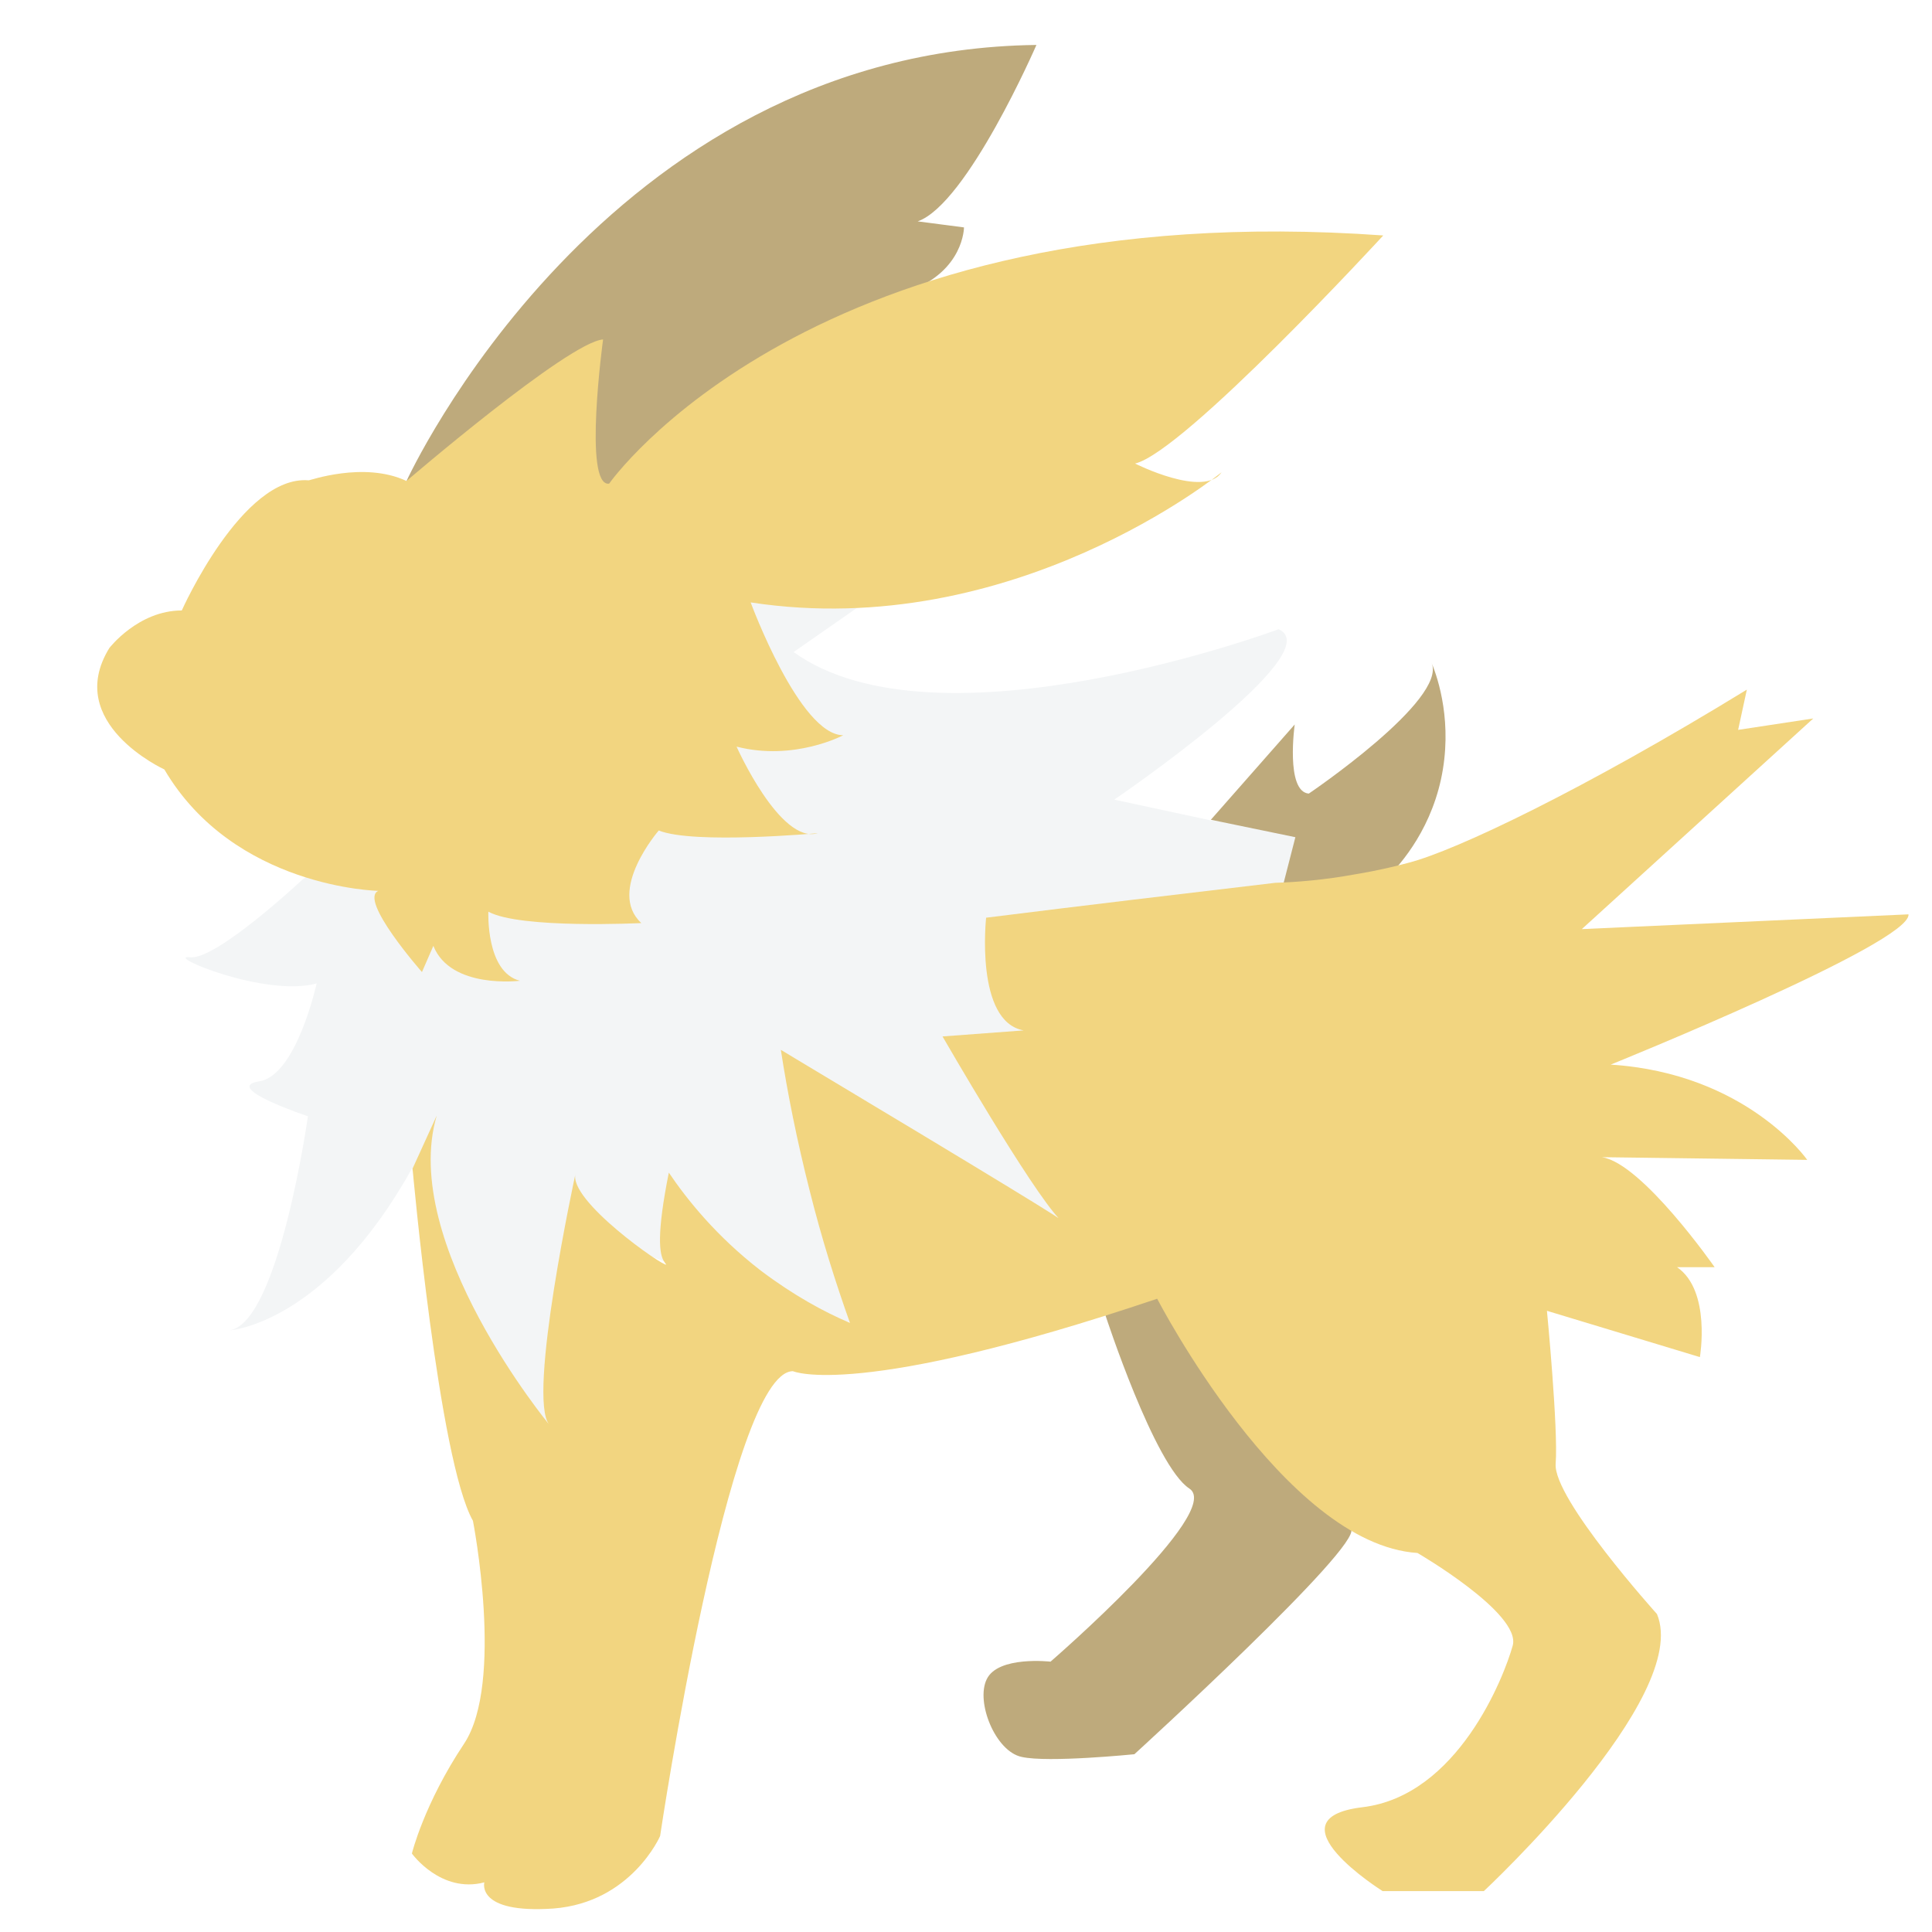
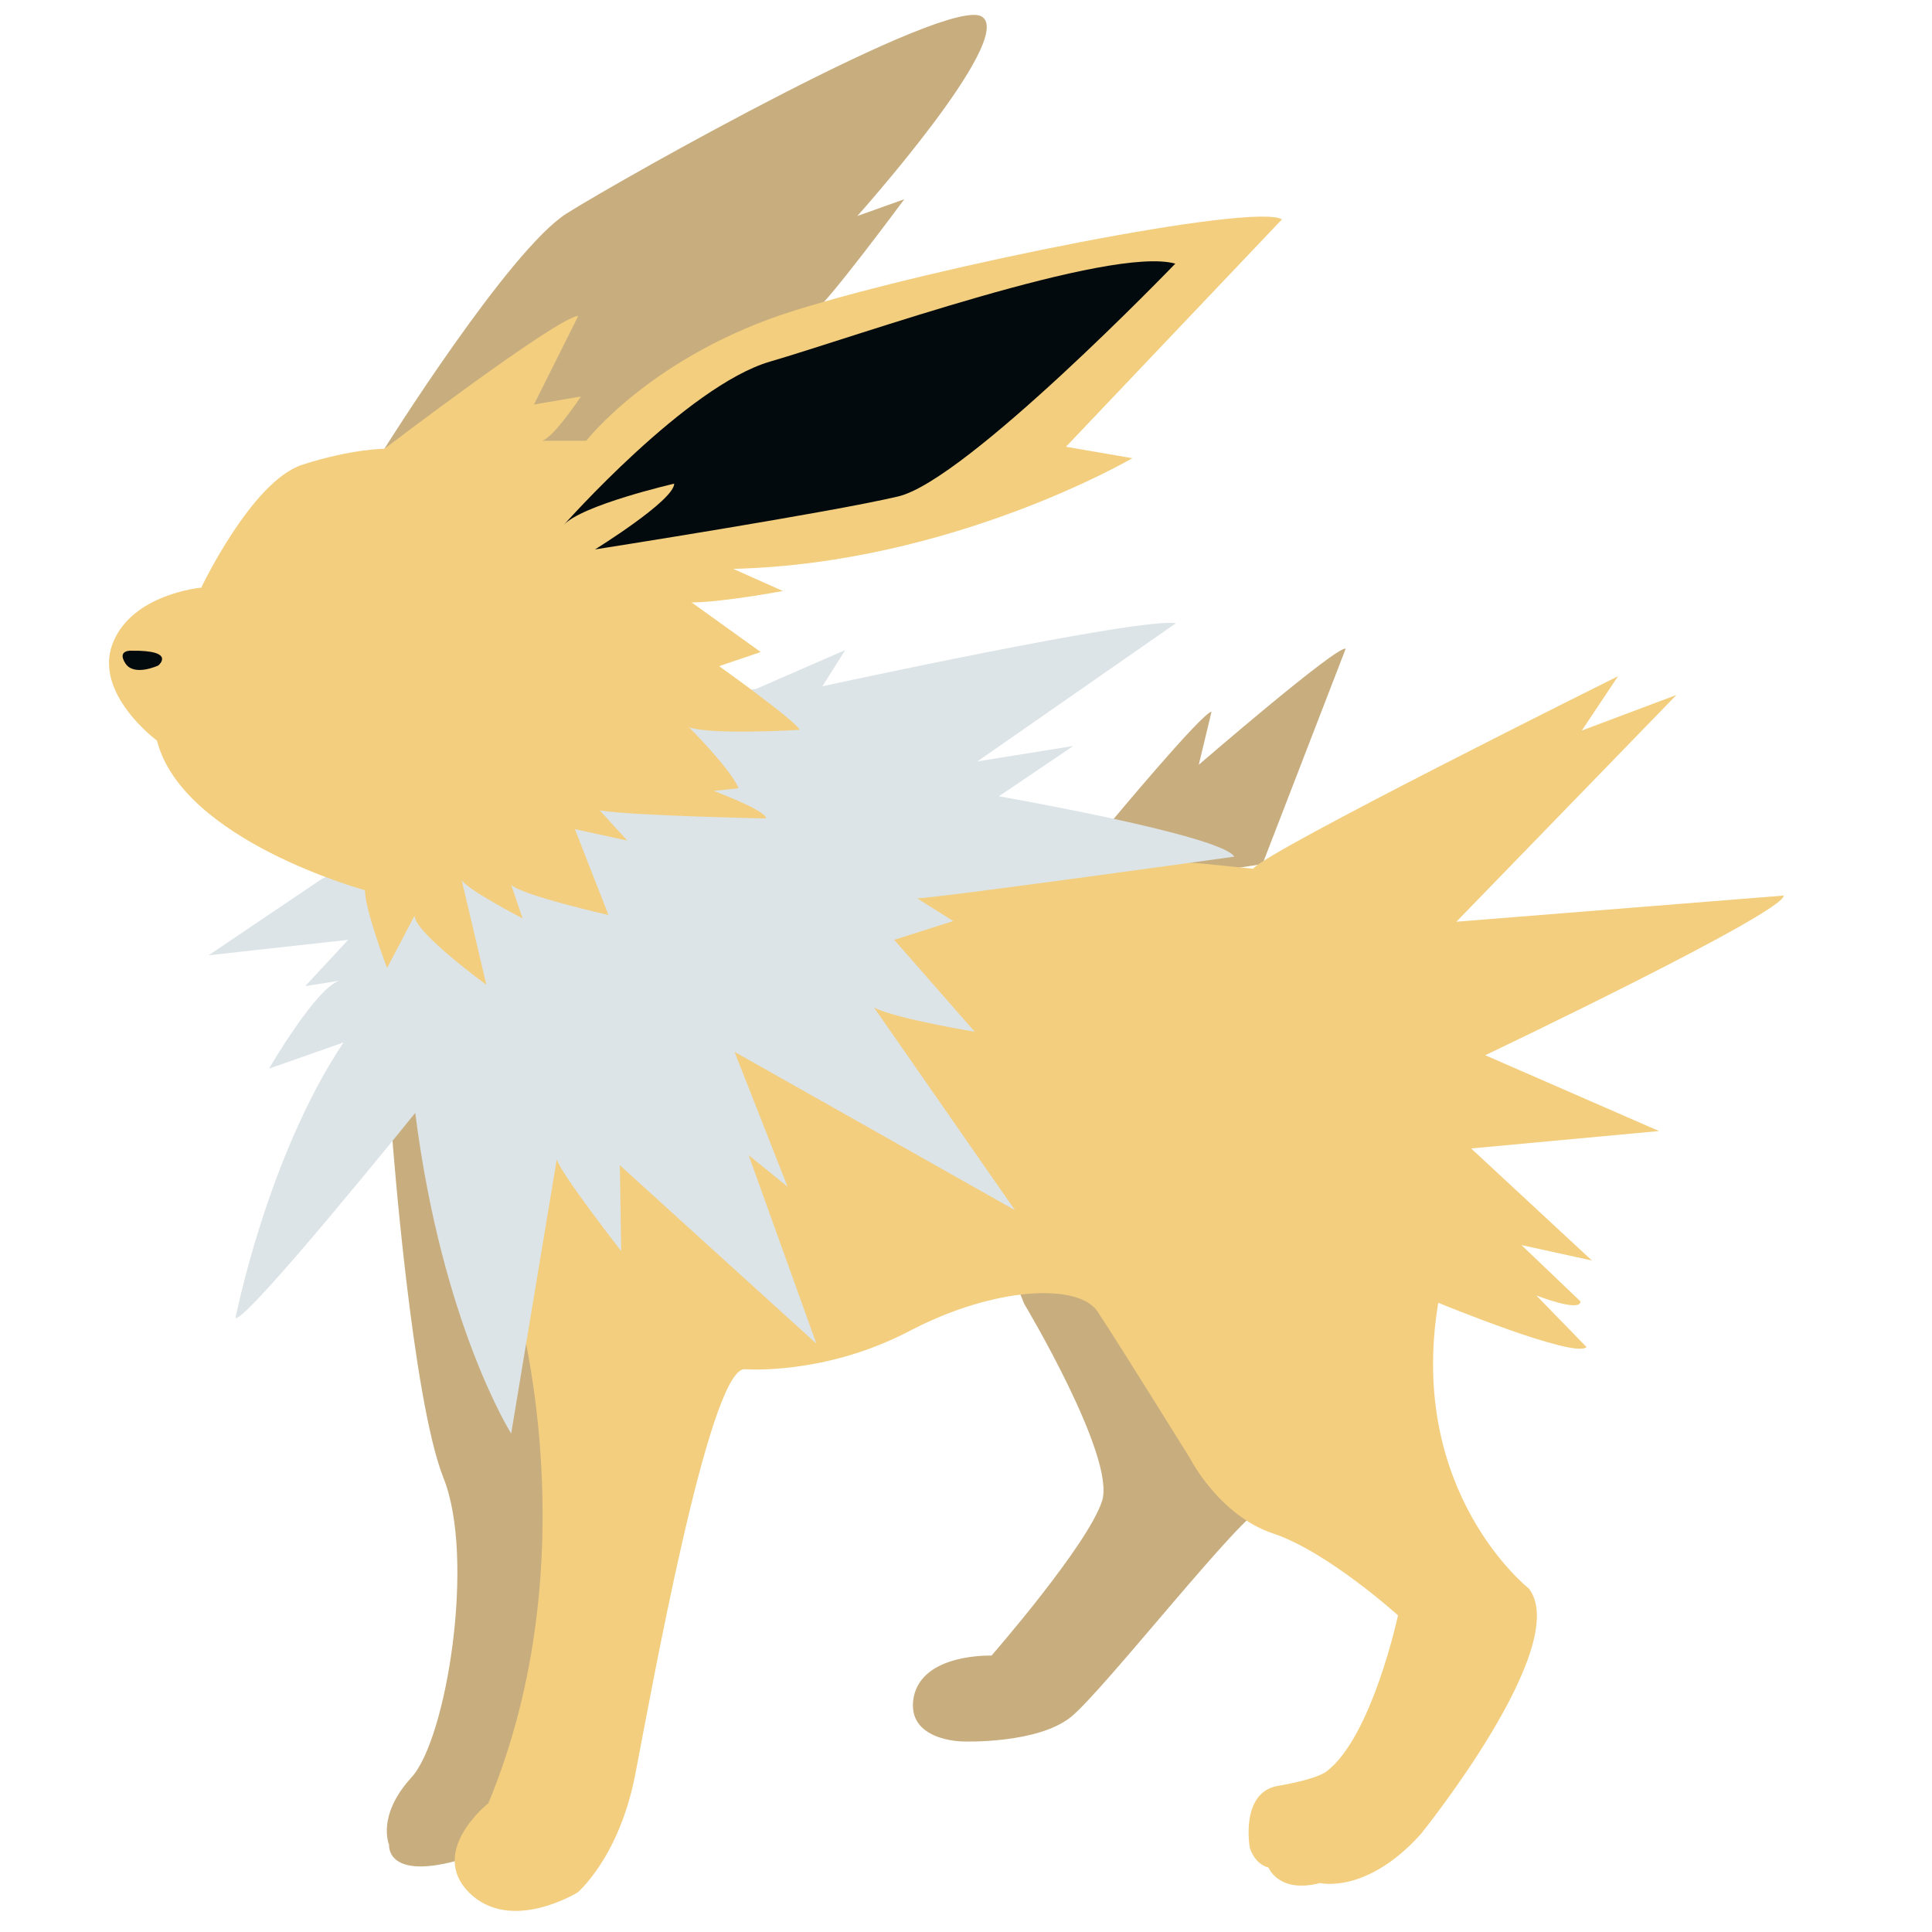
- <svg xmlns="http://www.w3.org/2000/svg" version="1.1" id="Layer_1" x="0px" y="0px" viewBox="0 0 288 288" style="enable-background:new 0 0 288 288;" xml:space="preserve">
+ <svg xmlns="http://www.w3.org/2000/svg" version="1.1" id="Layer_2" x="0px" y="0px" viewBox="0 0 288 288" style="enable-background:new 0 0 288 288;" xml:space="preserve">
  <style type="text/css">
- 	.st0{fill:#F3F5F6;}
- 	.st1{fill:#BEAA7C;}
- 	.st2{fill:#F2D580;}
+ 	.st0{fill:#C8AD7E;}
+ 	.st1{fill:#F2CE7E;}
+ 	.st2{fill:#DDE4E7;}
+ 	.st3{fill:#030A0D;}
</style>
-   <path class="st0" d="M45.1,131.1c0,0-12.9,12.1-16.8,11.6c-3.9-0.4,11.2,6,18.9,3.9c0,0-3,13.8-8.6,14.6c-5.6,0.9,7.3,5.2,7.3,5.2  s-4.3,30.6-11.6,31.9c0,0,14.2-0.9,27.1-24.1c0,0,12.9,36.2,20.7,37.9c1.3-25.1,3.3-31.3,5.2-31.4c0.6,0,1,0.5,1.9,1.5  c3.4,3.3,7.2,5,10.1,5.9v-10.8c0,0,13.4,18.5,27.6,19.8c0,0-10.8-35.7-8.2-36.2l39.5,20.8c-0.7-6.7-1.4-13.3-2.1-20  c6.1-0.3,12.2-0.5,18.3-0.8c-2.8-1.9-5.8-4.1-8.9-6.9c-3.2-2.8-5.9-5.6-8.1-8.1c12.2-4.5,24.5-9,36.7-13.4c0.9-2.7,1.7-5.5,2.6-8.2  c-5.4-0.7-10.8-1.4-16.2-2l-14.4-3.1c0,0,32.3-22,24.5-25.4c0,0-50.8,18.9-72.3,3.4l9.9-6.9l-19.8-3.4L45.1,131.1z" />
-   <path class="st1" d="M60.6,71.7c0,0,29.3-64.2,93.9-65c0,0-10.3,23.7-17.7,26.3l6.9,0.9c0,0,0,6.5-8.2,9.5C127.4,46.3,89,76,89,76  L60.6,71.7z" />
-   <path class="st1" d="M164.8,196.1c0,0,7.3,22.4,12.5,25.8c5.2,3.4-20.7,25.8-20.7,25.8s-7.8-0.9-9.5,2.6c-1.7,3.4,1.3,10.8,5.2,11.6  c3.9,0.9,16.8-0.4,16.8-0.4s34-31,32.3-33.6s-29.7-36.2-29.7-36.2L164.8,196.1z" />
-   <path class="st1" d="M180.5,122.2L193,108c0,0-1.4,10,2.1,10.3c0,0,20.7-14,18.3-19.5c1,2.4,3.2,9.1,1.4,17.4  c-1.8,8.2-6.6,13.3-8.5,15.1l-15.1,0.9l1.9-7.4L180.5,122.2z" />
-   <path class="st2" d="M60.6,71.7c0,0,24.1-20.7,29.3-21.1c0,0-3,22,0.9,21.5c0,0,30.1-43.1,115.4-37c0,0-29.7,32.3-37,34  c0,0,10.3,5.2,12.9,1.3c0,0-31,25.4-70.2,19.4c0,0,7.3,19.8,13.8,19.8c0,0-7.3,3.9-15.9,1.7c0,0,6.5,14.6,12.1,12.9  c0,0-18.5,1.7-23.7-0.4c0,0-7.8,9-2.6,13.8c0,0-18.1,0.9-22.8-1.7c0,0-0.4,9,4.7,10.3c0,0-10.3,1.3-12.9-5.2l-1.7,3.9  c0,0-9.5-10.8-6.5-12.1c0,0-21.5-0.4-31.9-18.1c0,0-15.1-6.9-8.2-18.1c0,0,4.3-5.6,10.8-5.6c0,0,9-20.2,18.9-19.4  C46,71.7,54.2,68.7,60.6,71.7z" />
-   <path class="st2" d="M61.5,174.2c0,0,3.9,43.5,9,52.5c0,0,4.7,24.1-1.3,33.2c-6,9-7.8,16.4-7.8,16.4s4.3,6,10.8,4.3  c0,0-1.3,4.7,10.3,3.9c11.6-0.9,15.9-10.8,15.9-10.8s10.3-69.3,19.8-69.3c0,0,9.5,4.3,54.3-10.8c0,0,18.9,36.6,38.8,37.9  c0,0,15.5,9,14.2,13.8c-1.3,4.7-8.2,22.4-22.4,24.1c-14.2,1.7,3,12.5,3,12.5h15.1c0,0,31-28.9,25.8-41.3c0,0-15.5-17.2-15.1-22.4  c0.4-5.2-1.3-22.8-1.3-22.8l22.8,6.9c0,0,1.7-9.9-3.4-13.4h5.6c0,0-10.8-15.5-16.8-16.4l30.6,0.4c0,0-9-12.9-29.3-14.2  c0,0,44.8-18.1,44.4-22.4l-48.7,2.2l34.5-31.4l-11.2,1.7l1.3-6c-24.3,14.9-43.4,24-50.4,25.8c-4,1.1-7.8,1.7-7.8,1.7  c-4.9,0.9-9,1.2-12.1,1.3c-14.4,1.7-28.7,3.4-43.1,5.2c0,0-1.7,15.5,5.6,16.8l-12.1,0.9c0,0,13.2,22.9,17.5,27.3  c0.4,0.4,0.8,0.7,1,0.7c0.1,0,0.1,0,0.1,0c0.1-0.2-9-5.8-42.7-26c1,6.5,2.4,13.5,4.3,21c1.8,7.2,3.9,13.8,6,19.7  c-3.8-1.6-8.4-4.1-13.3-7.8c-6.6-5.1-11-10.6-13.7-14.6c-1.8,9-1.5,12.3-0.6,13.4c0,0.1,0.2,0.2,0.2,0.3  c-0.3,0.4-14.7-9.6-13.5-13.6c0,0-7.3,33.6-3.9,37.5c0,0-22.4-27.1-16.8-46.1L61.5,174.2z" />
-   <path class="st1" d="M-30.7,128.5" />
+   <path class="st0" d="M165.4,122.8c0,0,13.9-16.7,15.2-16.7l-1.9,7.9c0,0,20.6-17.8,21.9-17.3l-12.4,32.1l-10.9,1.7L165.4,122.8z" />
+   <path class="st0" d="M57.3,66.9c0,0,18.6-29.7,27.2-35.1s57-32.6,61.9-29.3c5,3.3-18.6,29.7-18.6,29.7l7-2.5  c0,0-11.6,15.7-13.6,16.9c-2.1,1.2-36.3,31-36.3,31L57.3,66.9z" />
+   <path class="st0" d="M152.7,194.4c0,0,13.6,22.7,11.6,29.3c-2.1,6.6-16.5,23.1-16.5,23.1s-10.3-0.4-11.6,6.2  c-1.2,6.6,7.4,6.6,7.4,6.6s11.1,0.4,16.1-3.7c5-4.1,26-31,28.5-31c2.5,0-24.8-33.9-24.8-33.9l-11.6,1.2L152.7,194.4z" />
+   <path class="st0" d="M58.5,169.9c0,0,2.9,38.5,7.6,50.4c4.8,11.9,0.5,39-4.8,44.7c-5.2,5.7-3.3,10-3.3,10s-0.5,5.2,10,2.4  S79.9,264,79.9,264l4.3-72.7C84.2,191.3,65.2,152.8,58.5,169.9z" />
+   <path class="st1" d="M77.1,194.6c0,0,10.9,37.6-4.3,74.2c0,0-9,7.1-2.9,13.3c6.2,6.2,16.2,0,16.2,0s6.2-5.2,8.6-17.6  c2.4-12.4,10.9-59.9,16.2-60.4c0,0,11.9,1,24.7-5.7s25.2-7.1,28-2.9s13.8,21.9,13.8,21.9s4.3,8.5,12.4,11.2s18.6,12.2,18.6,12.2  s-3.9,18.2-10.7,23.3c0,0-1.3,1.1-7.1,2.1c-5.8,0.9-4.3,9.2-4.3,9.2s0.6,2.4,2.8,3c0,0,1.5,3.9,7.7,2.3c0,0,6.9,1.7,15-7.3  c0,0,22.7-28.1,16.1-36.6c0,0-18.2-14.3-13.5-42.6c0,0,20.4,8.4,22.1,6.6l-7.5-7.7c0,0,6.6,2.6,6.6,0.9l-8.8-8.4l10.5,2.3l-18-16.7  l28-2.6l-25.9-11.3c0,0,44.5-21.2,44.5-23.8l-48.8,3.9l32.8-33.8l-14.1,5.3l5.4-8.1c0,0-52.5,26.1-54.4,28.7l-7.9-0.8l-39-2.4  l-43.3,9.8l-25.3,29.6L77.1,194.6z" />
+   <path class="st2" d="M112.7,102.7l13.3-5.8l-3.4,5.4c0,0,47.3-10.3,52.7-9.4l-29.6,20.6l14.3-2.3l-11.1,7.5c0,0,33.2,5.8,35.1,9  c0,0-46,6.4-47.3,6.2l5.4,3.4l-8.8,2.8l12,13.7c0,0-11.6-1.9-15-3.6l21,30.2l-41.8-23.6l7.9,20.1l-5.8-4.7l10.1,28.1l-29.3-26.6  l0.2,12.8c0,0-9.2-11.8-9.6-13.7l-6.8,40.9c0,0-10.3-16.3-14.3-47.8c0,0-25,31-26.8,30.6c0,0,4.7-24,16.1-41.1l-11.1,3.9  c0,0,7.1-12.2,10.5-13.1l-5.1,0.8l6.4-6.9l-20.8,2.3l16.9-11.4l52.3-26.8L112.7,102.7z" />
+   <path class="st1" d="M57.3,66.9c0,0,26-19.8,28.9-19.8l-6.6,13.2l7-1.2c0,0-4.1,6.2-5.8,6.6h6.6c0,0,9.9-12.8,31-19.4  s68.5-16.1,72.7-13.6l-32.2,33.9l9.9,1.7c0,0-26.8,15.7-59.5,16.5l7.4,3.3c0,0-9.1,1.7-13.6,1.7l10.3,7.4l-6.2,2.1  c0,0,11.6,8.3,12,9.5c0,0-13.2,0.8-16.5-0.4c0,0,6.2,6.2,7.4,9.1l-3.7,0.4c0,0,7.8,2.9,7.8,4.1c0,0-20.2-0.4-24.8-1.2l4.1,4.5  l-7.8-1.7l5,12.8c0,0-12.8-2.9-14.5-4.5l1.7,5c0,0-8.7-4.5-9.1-5.8l3.7,15.7c0,0-10.7-7.8-10.7-10.3l-4.1,7.8c0,0-3.3-8.7-3.3-11.6  c0,0-27.2-7.4-31-22.3c0,0-9.5-7-6.6-14.5c2.9-7.4,13.2-8.3,13.2-8.3S37.5,71.8,45,69.3C52.4,66.9,57.3,66.9,57.3,66.9z" />
+   <path class="st3" d="M19.5,97c0,0-2.1-0.1-0.8,1.9c1.3,2,4.9,0.3,4.9,0.3S26.4,96.9,19.5,97z" />
+   <path class="st3" d="M84,78.3c0,0,18.4-20.8,30.8-24.4s50.7-17.3,60.4-14.6c0,0-31.1,32.3-41.3,34.7c-10.1,2.4-45.2,7.9-45.2,7.9  s11.8-7.3,11.8-9.8C100.5,72.1,86.6,75.3,84,78.3z" />
</svg>
